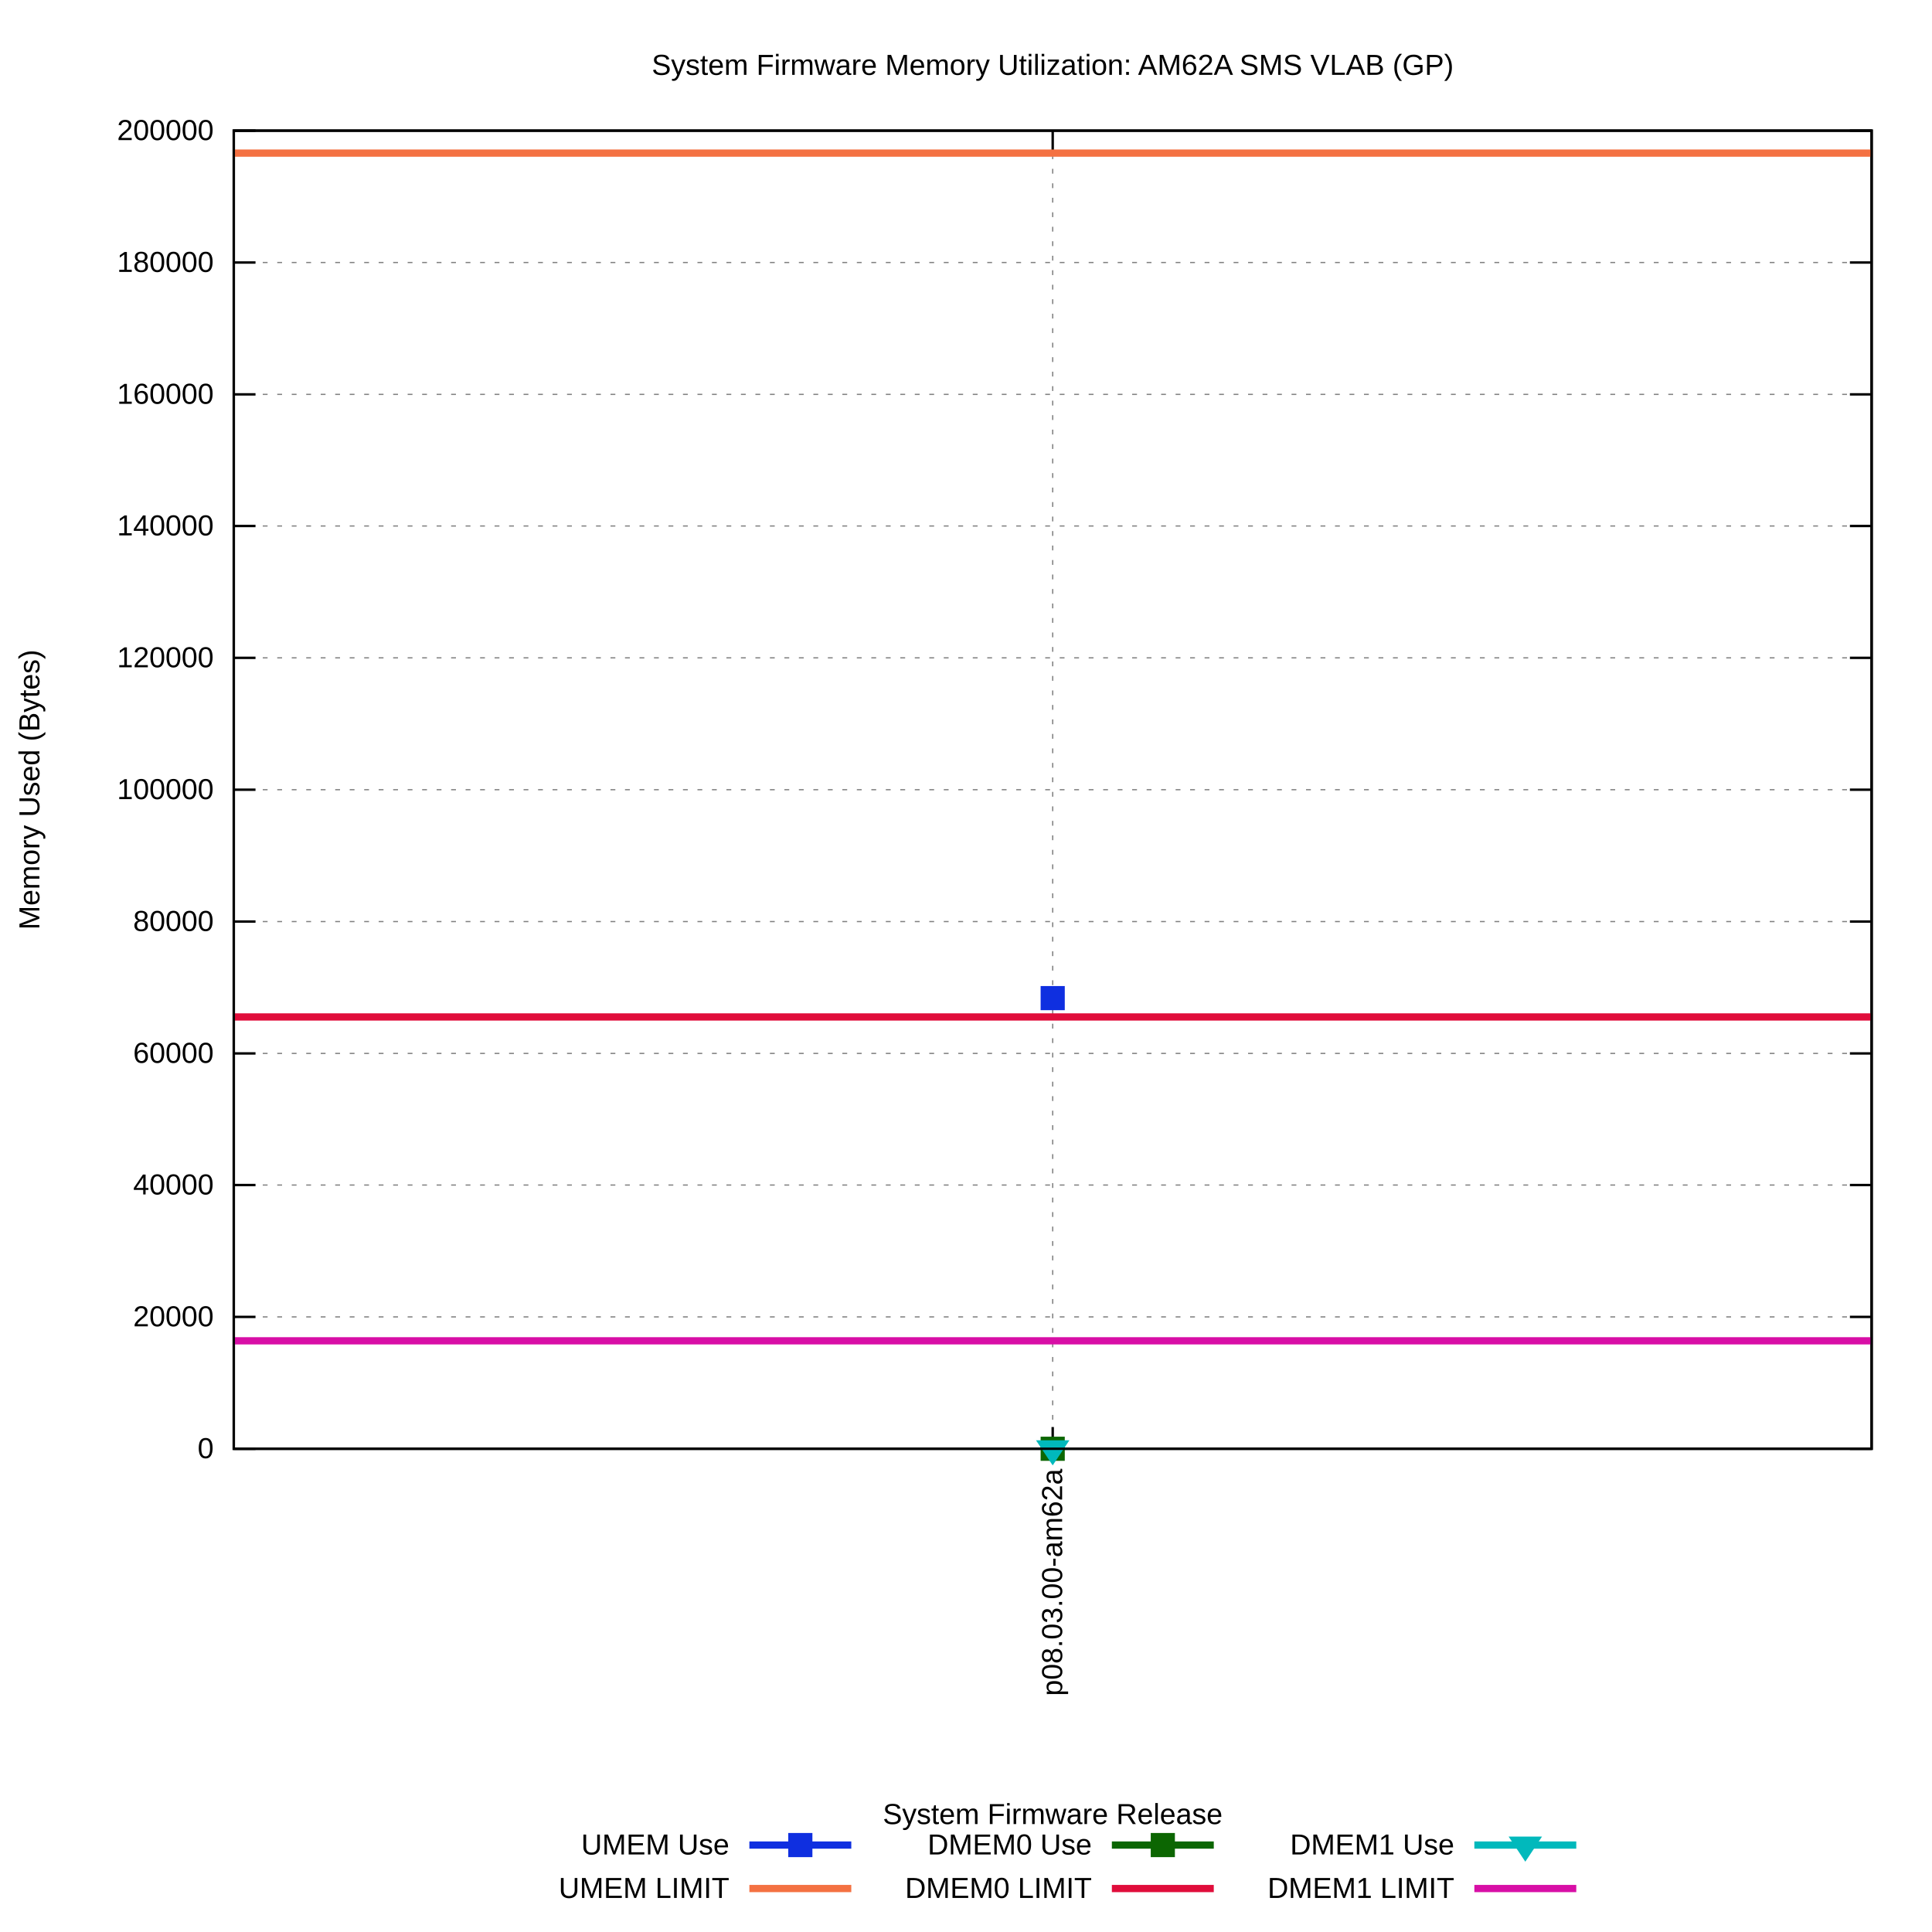
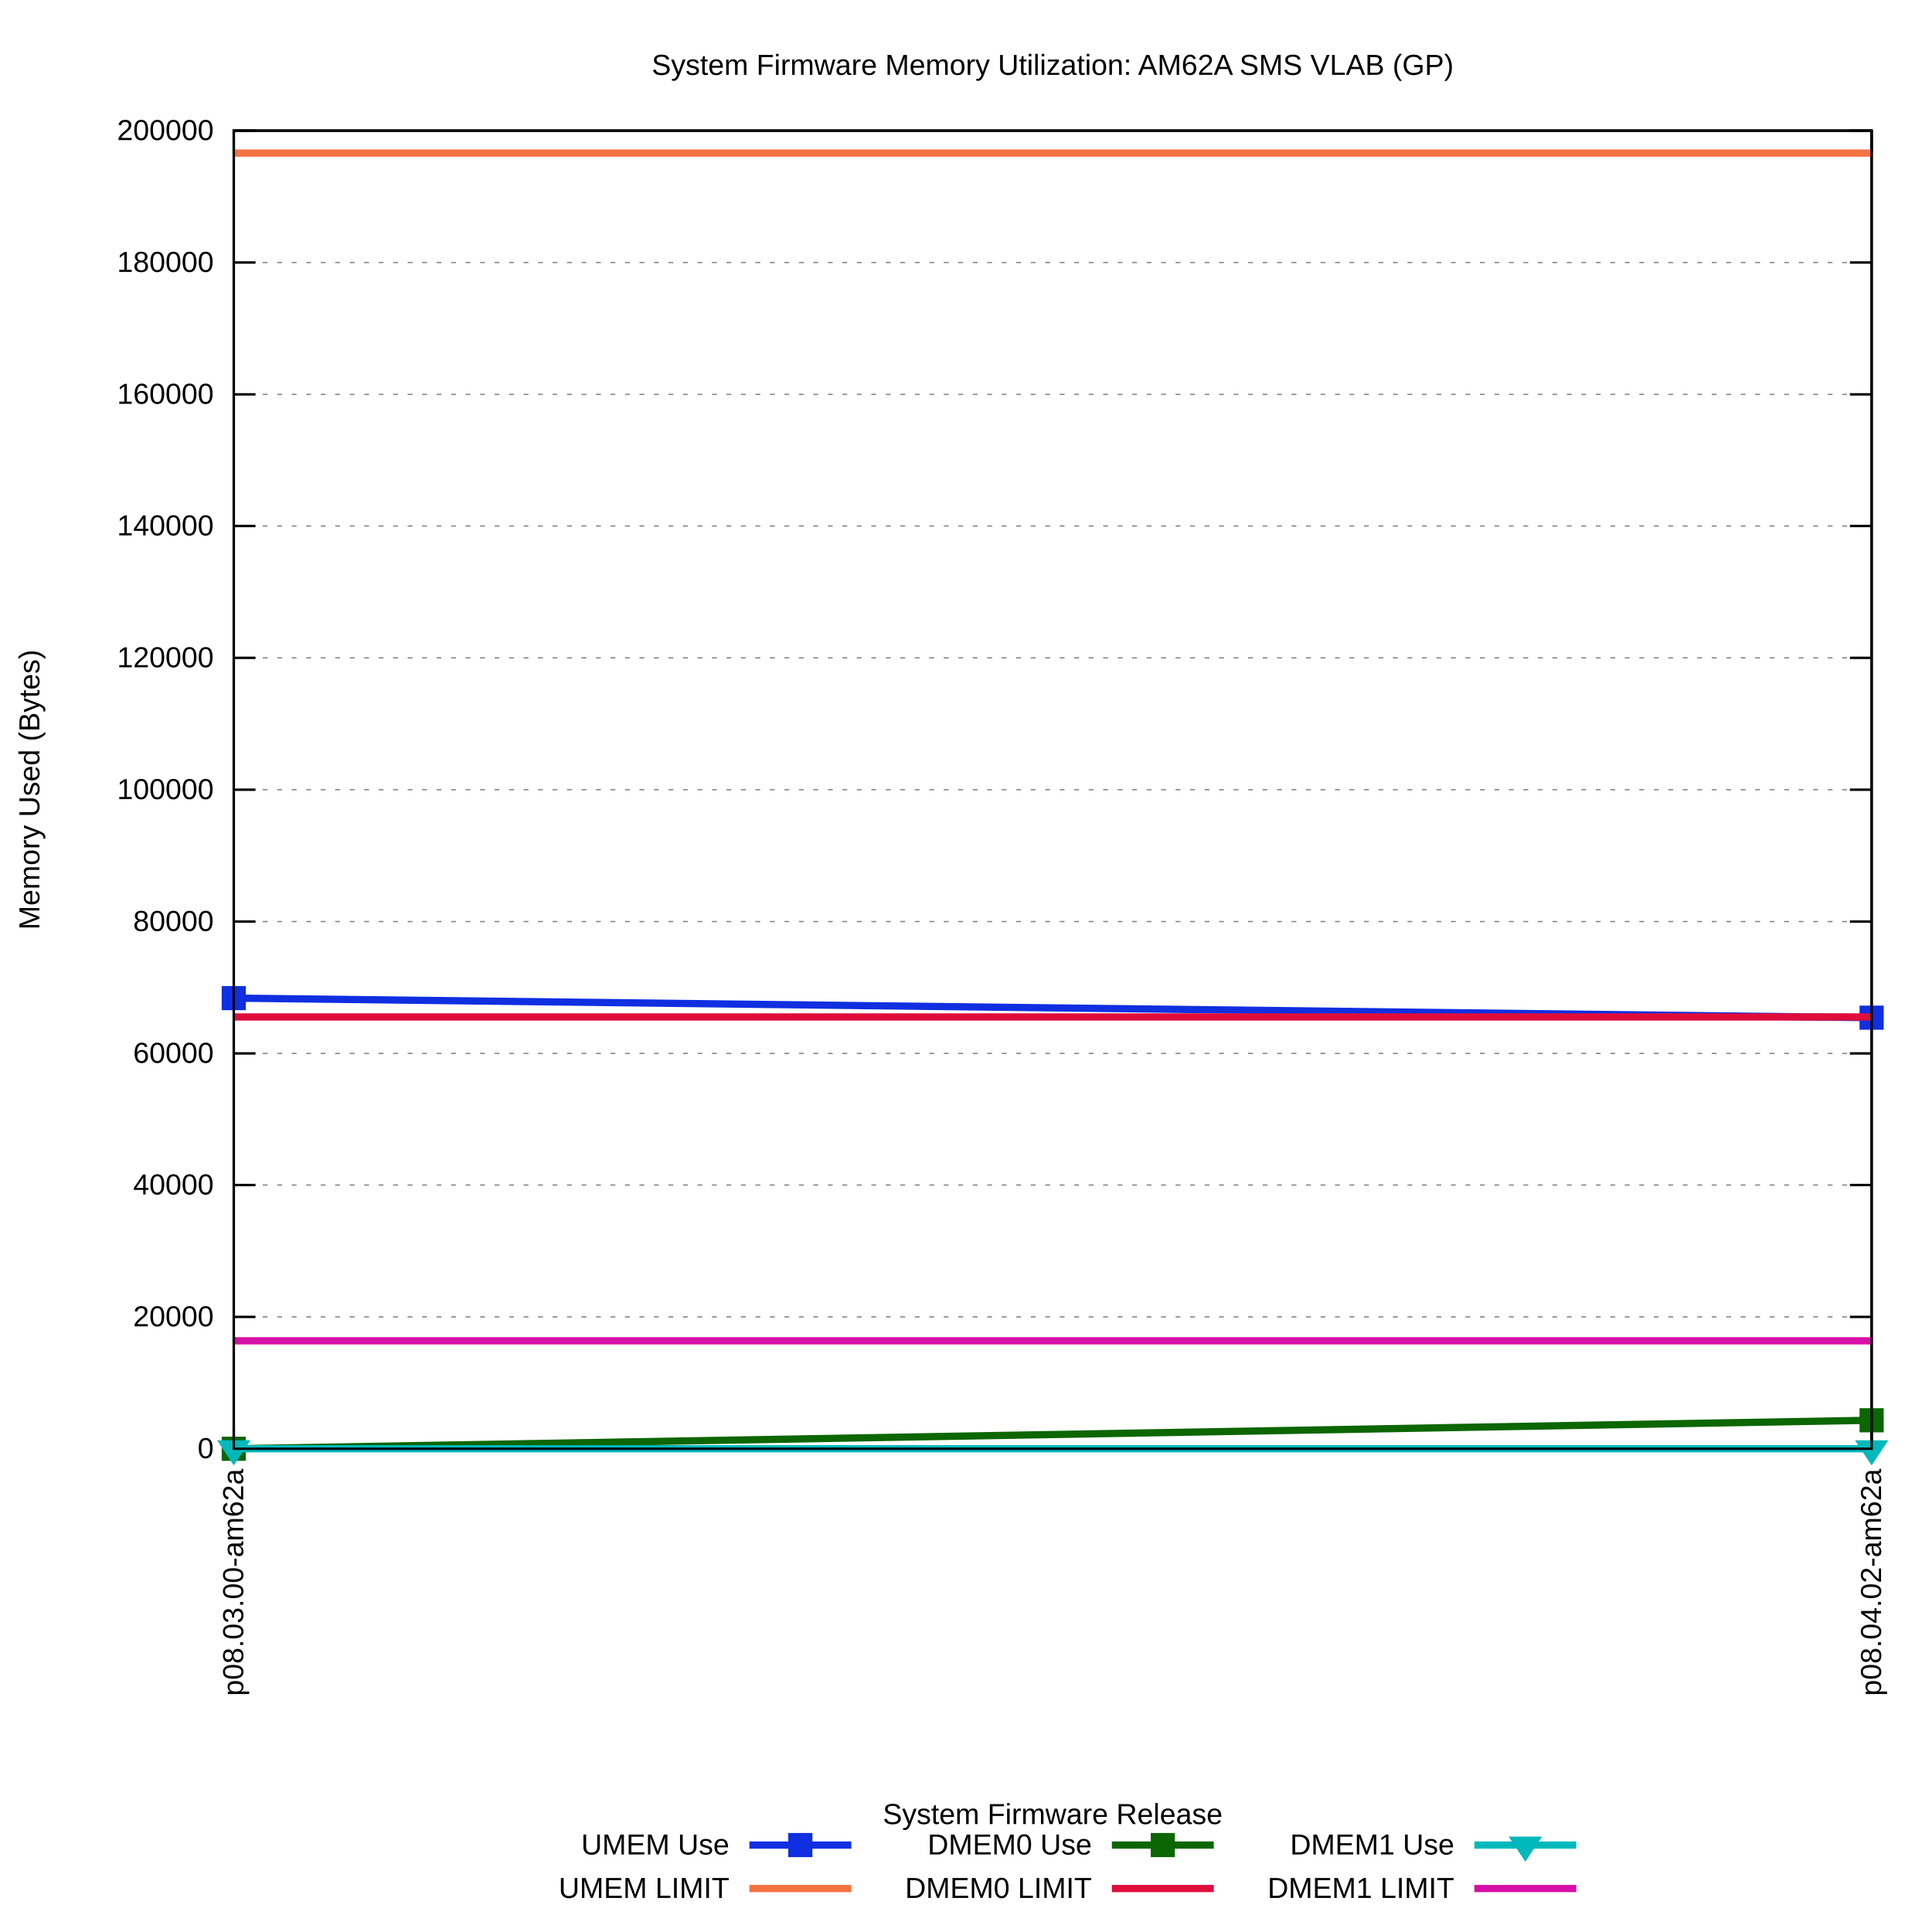
<svg xmlns="http://www.w3.org/2000/svg" xmlns:xlink="http://www.w3.org/1999/xlink" width="800" height="800" viewBox="0 0 800 800">
  <g id="gnuplot_canvas">
    <rect x="0" y="0" width="800" height="800" fill="none" />
    <defs>
      <circle id="gpDot" r="0.5" stroke-width="0.5" />
      <path id="gpPt0" stroke-width="0.222" stroke="currentColor" d="M-1,0 h2 M0,-1 v2" />
      <path id="gpPt1" stroke-width="0.222" stroke="currentColor" d="M-1,-1 L1,1 M1,-1 L-1,1" />
      <path id="gpPt2" stroke-width="0.222" stroke="currentColor" d="M-1,0 L1,0 M0,-1 L0,1 M-1,-1 L1,1 M-1,1 L1,-1" />
      <rect id="gpPt3" stroke-width="0.222" stroke="currentColor" x="-1" y="-1" width="2" height="2" />
      <rect id="gpPt4" stroke-width="0.222" stroke="currentColor" fill="currentColor" x="-1" y="-1" width="2" height="2" />
      <circle id="gpPt5" stroke-width="0.222" stroke="currentColor" cx="0" cy="0" r="1" />
      <use xlink:href="#gpPt5" id="gpPt6" fill="currentColor" stroke="none" />
      <path id="gpPt7" stroke-width="0.222" stroke="currentColor" d="M0,-1.33 L-1.33,0.67 L1.33,0.67 z" />
      <use xlink:href="#gpPt7" id="gpPt8" fill="currentColor" stroke="none" />
      <use xlink:href="#gpPt7" id="gpPt9" stroke="currentColor" transform="rotate(180)" />
      <use xlink:href="#gpPt9" id="gpPt10" fill="currentColor" stroke="none" />
      <use xlink:href="#gpPt3" id="gpPt11" stroke="currentColor" transform="rotate(45)" />
      <use xlink:href="#gpPt11" id="gpPt12" fill="currentColor" stroke="none" />
      <path id="gpPt13" stroke-width="0.222" stroke="currentColor" d="M0,1.330 L1.265,0.411 L0.782,-1.067 L-0.782,-1.076 L-1.265,0.411 z" />
      <use xlink:href="#gpPt13" id="gpPt14" fill="currentColor" stroke="none" />
      <filter id="textbox" filterUnits="objectBoundingBox" x="0" y="0" height="1" width="1">
        <feFlood flood-color="white" flood-opacity="1" result="bgnd" />
        <feComposite in="SourceGraphic" in2="bgnd" operator="atop" />
      </filter>
      <filter id="greybox" filterUnits="objectBoundingBox" x="0" y="0" height="1" width="1">
        <feFlood flood-color="lightgrey" flood-opacity="1" result="grey" />
        <feComposite in="SourceGraphic" in2="grey" operator="atop" />
      </filter>
    </defs>
    <g fill="none" color="white" stroke="currentColor" stroke-width="1.00" stroke-linecap="butt" stroke-linejoin="miter">
</g>
    <g fill="none" color="black" stroke="currentColor" stroke-width="1.00" stroke-linecap="butt" stroke-linejoin="miter">
</g>
    <g fill="none" color="black" stroke="black" stroke-width="0.50" stroke-linecap="butt" stroke-linejoin="miter">
</g>
    <g fill="none" color="gray" stroke="currentColor" stroke-width="0.50" stroke-linecap="butt" stroke-linejoin="miter">
      <path stroke="gray" stroke-dasharray="2,4" class="gridline" d="M96.8,599.9 L775.0,599.9  " />
    </g>
    <g fill="none" color="gray" stroke="gray" stroke-width="1.00" stroke-linecap="butt" stroke-linejoin="miter">
</g>
    <g fill="none" color="black" stroke="currentColor" stroke-width="1.00" stroke-linecap="butt" stroke-linejoin="miter">
      <path stroke="black" d="M96.8,599.9 L105.8,599.9 M775.0,599.9 L766.0,599.9  " />
      <g transform="translate(88.5,603.8)" stroke="none" fill="black" font-family="Arial" font-size="12.00" text-anchor="end">
        <text>
          <tspan font-family="Arial"> 0</tspan>
        </text>
      </g>
    </g>
    <g fill="none" color="black" stroke="currentColor" stroke-width="1.00" stroke-linecap="butt" stroke-linejoin="miter">
</g>
    <g fill="none" color="black" stroke="black" stroke-width="0.50" stroke-linecap="butt" stroke-linejoin="miter">
</g>
    <g fill="none" color="gray" stroke="currentColor" stroke-width="0.50" stroke-linecap="butt" stroke-linejoin="miter">
      <path stroke="gray" stroke-dasharray="2,4" class="gridline" d="M96.8,545.3 L775.0,545.3  " />
    </g>
    <g fill="none" color="gray" stroke="gray" stroke-width="1.00" stroke-linecap="butt" stroke-linejoin="miter">
</g>
    <g fill="none" color="black" stroke="currentColor" stroke-width="1.00" stroke-linecap="butt" stroke-linejoin="miter">
      <path stroke="black" d="M96.8,545.3 L105.8,545.3 M775.0,545.3 L766.0,545.3  " />
      <g transform="translate(88.5,549.2)" stroke="none" fill="black" font-family="Arial" font-size="12.00" text-anchor="end">
        <text>
          <tspan font-family="Arial"> 20000</tspan>
        </text>
      </g>
    </g>
    <g fill="none" color="black" stroke="currentColor" stroke-width="1.00" stroke-linecap="butt" stroke-linejoin="miter">
</g>
    <g fill="none" color="black" stroke="black" stroke-width="0.50" stroke-linecap="butt" stroke-linejoin="miter">
</g>
    <g fill="none" color="gray" stroke="currentColor" stroke-width="0.50" stroke-linecap="butt" stroke-linejoin="miter">
      <path stroke="gray" stroke-dasharray="2,4" class="gridline" d="M96.8,490.7 L775.0,490.7  " />
    </g>
    <g fill="none" color="gray" stroke="gray" stroke-width="1.00" stroke-linecap="butt" stroke-linejoin="miter">
</g>
    <g fill="none" color="black" stroke="currentColor" stroke-width="1.00" stroke-linecap="butt" stroke-linejoin="miter">
      <path stroke="black" d="M96.8,490.7 L105.8,490.7 M775.0,490.7 L766.0,490.7  " />
      <g transform="translate(88.5,494.6)" stroke="none" fill="black" font-family="Arial" font-size="12.00" text-anchor="end">
        <text>
          <tspan font-family="Arial"> 40000</tspan>
        </text>
      </g>
    </g>
    <g fill="none" color="black" stroke="currentColor" stroke-width="1.00" stroke-linecap="butt" stroke-linejoin="miter">
</g>
    <g fill="none" color="black" stroke="black" stroke-width="0.50" stroke-linecap="butt" stroke-linejoin="miter">
</g>
    <g fill="none" color="gray" stroke="currentColor" stroke-width="0.50" stroke-linecap="butt" stroke-linejoin="miter">
      <path stroke="gray" stroke-dasharray="2,4" class="gridline" d="M96.8,436.2 L775.0,436.2  " />
    </g>
    <g fill="none" color="gray" stroke="gray" stroke-width="1.00" stroke-linecap="butt" stroke-linejoin="miter">
</g>
    <g fill="none" color="black" stroke="currentColor" stroke-width="1.00" stroke-linecap="butt" stroke-linejoin="miter">
      <path stroke="black" d="M96.8,436.2 L105.8,436.2 M775.0,436.2 L766.0,436.2  " />
      <g transform="translate(88.5,440.1)" stroke="none" fill="black" font-family="Arial" font-size="12.00" text-anchor="end">
        <text>
          <tspan font-family="Arial"> 60000</tspan>
        </text>
      </g>
    </g>
    <g fill="none" color="black" stroke="currentColor" stroke-width="1.00" stroke-linecap="butt" stroke-linejoin="miter">
</g>
    <g fill="none" color="black" stroke="black" stroke-width="0.50" stroke-linecap="butt" stroke-linejoin="miter">
</g>
    <g fill="none" color="gray" stroke="currentColor" stroke-width="0.50" stroke-linecap="butt" stroke-linejoin="miter">
      <path stroke="gray" stroke-dasharray="2,4" class="gridline" d="M96.8,381.6 L775.0,381.6  " />
    </g>
    <g fill="none" color="gray" stroke="gray" stroke-width="1.00" stroke-linecap="butt" stroke-linejoin="miter">
</g>
    <g fill="none" color="black" stroke="currentColor" stroke-width="1.00" stroke-linecap="butt" stroke-linejoin="miter">
      <path stroke="black" d="M96.8,381.6 L105.8,381.6 M775.0,381.6 L766.0,381.6  " />
      <g transform="translate(88.5,385.5)" stroke="none" fill="black" font-family="Arial" font-size="12.00" text-anchor="end">
        <text>
          <tspan font-family="Arial"> 80000</tspan>
        </text>
      </g>
    </g>
    <g fill="none" color="black" stroke="currentColor" stroke-width="1.00" stroke-linecap="butt" stroke-linejoin="miter">
</g>
    <g fill="none" color="black" stroke="black" stroke-width="0.50" stroke-linecap="butt" stroke-linejoin="miter">
</g>
    <g fill="none" color="gray" stroke="currentColor" stroke-width="0.50" stroke-linecap="butt" stroke-linejoin="miter">
      <path stroke="gray" stroke-dasharray="2,4" class="gridline" d="M96.8,327.0 L775.0,327.0  " />
    </g>
    <g fill="none" color="gray" stroke="gray" stroke-width="1.00" stroke-linecap="butt" stroke-linejoin="miter">
</g>
    <g fill="none" color="black" stroke="currentColor" stroke-width="1.00" stroke-linecap="butt" stroke-linejoin="miter">
      <path stroke="black" d="M96.8,327.0 L105.8,327.0 M775.0,327.0 L766.0,327.0  " />
      <g transform="translate(88.5,330.9)" stroke="none" fill="black" font-family="Arial" font-size="12.00" text-anchor="end">
        <text>
          <tspan font-family="Arial"> 100000</tspan>
        </text>
      </g>
    </g>
    <g fill="none" color="black" stroke="currentColor" stroke-width="1.00" stroke-linecap="butt" stroke-linejoin="miter">
</g>
    <g fill="none" color="black" stroke="black" stroke-width="0.50" stroke-linecap="butt" stroke-linejoin="miter">
</g>
    <g fill="none" color="gray" stroke="currentColor" stroke-width="0.50" stroke-linecap="butt" stroke-linejoin="miter">
      <path stroke="gray" stroke-dasharray="2,4" class="gridline" d="M96.8,272.4 L775.0,272.4  " />
    </g>
    <g fill="none" color="gray" stroke="gray" stroke-width="1.00" stroke-linecap="butt" stroke-linejoin="miter">
</g>
    <g fill="none" color="black" stroke="currentColor" stroke-width="1.00" stroke-linecap="butt" stroke-linejoin="miter">
      <path stroke="black" d="M96.8,272.4 L105.8,272.4 M775.0,272.4 L766.0,272.4  " />
      <g transform="translate(88.5,276.3)" stroke="none" fill="black" font-family="Arial" font-size="12.00" text-anchor="end">
        <text>
          <tspan font-family="Arial"> 120000</tspan>
        </text>
      </g>
    </g>
    <g fill="none" color="black" stroke="currentColor" stroke-width="1.00" stroke-linecap="butt" stroke-linejoin="miter">
</g>
    <g fill="none" color="black" stroke="black" stroke-width="0.50" stroke-linecap="butt" stroke-linejoin="miter">
</g>
    <g fill="none" color="gray" stroke="currentColor" stroke-width="0.50" stroke-linecap="butt" stroke-linejoin="miter">
      <path stroke="gray" stroke-dasharray="2,4" class="gridline" d="M96.8,217.8 L775.0,217.8  " />
    </g>
    <g fill="none" color="gray" stroke="gray" stroke-width="1.00" stroke-linecap="butt" stroke-linejoin="miter">
</g>
    <g fill="none" color="black" stroke="currentColor" stroke-width="1.00" stroke-linecap="butt" stroke-linejoin="miter">
      <path stroke="black" d="M96.8,217.8 L105.8,217.8 M775.0,217.8 L766.0,217.8  " />
      <g transform="translate(88.5,221.7)" stroke="none" fill="black" font-family="Arial" font-size="12.00" text-anchor="end">
        <text>
          <tspan font-family="Arial"> 140000</tspan>
        </text>
      </g>
    </g>
    <g fill="none" color="black" stroke="currentColor" stroke-width="1.00" stroke-linecap="butt" stroke-linejoin="miter">
</g>
    <g fill="none" color="black" stroke="black" stroke-width="0.50" stroke-linecap="butt" stroke-linejoin="miter">
</g>
    <g fill="none" color="gray" stroke="currentColor" stroke-width="0.50" stroke-linecap="butt" stroke-linejoin="miter">
      <path stroke="gray" stroke-dasharray="2,4" class="gridline" d="M96.8,163.3 L775.0,163.3  " />
    </g>
    <g fill="none" color="gray" stroke="gray" stroke-width="1.00" stroke-linecap="butt" stroke-linejoin="miter">
</g>
    <g fill="none" color="black" stroke="currentColor" stroke-width="1.00" stroke-linecap="butt" stroke-linejoin="miter">
      <path stroke="black" d="M96.8,163.3 L105.8,163.3 M775.0,163.3 L766.0,163.3  " />
      <g transform="translate(88.5,167.2)" stroke="none" fill="black" font-family="Arial" font-size="12.00" text-anchor="end">
        <text>
          <tspan font-family="Arial"> 160000</tspan>
        </text>
      </g>
    </g>
    <g fill="none" color="black" stroke="currentColor" stroke-width="1.00" stroke-linecap="butt" stroke-linejoin="miter">
</g>
    <g fill="none" color="black" stroke="black" stroke-width="0.50" stroke-linecap="butt" stroke-linejoin="miter">
</g>
    <g fill="none" color="gray" stroke="currentColor" stroke-width="0.50" stroke-linecap="butt" stroke-linejoin="miter">
      <path stroke="gray" stroke-dasharray="2,4" class="gridline" d="M96.8,108.7 L775.0,108.7  " />
    </g>
    <g fill="none" color="gray" stroke="gray" stroke-width="1.00" stroke-linecap="butt" stroke-linejoin="miter">
</g>
    <g fill="none" color="black" stroke="currentColor" stroke-width="1.00" stroke-linecap="butt" stroke-linejoin="miter">
      <path stroke="black" d="M96.8,108.7 L105.8,108.7 M775.0,108.7 L766.0,108.7  " />
      <g transform="translate(88.5,112.6)" stroke="none" fill="black" font-family="Arial" font-size="12.00" text-anchor="end">
        <text>
          <tspan font-family="Arial"> 180000</tspan>
        </text>
      </g>
    </g>
    <g fill="none" color="black" stroke="currentColor" stroke-width="1.00" stroke-linecap="butt" stroke-linejoin="miter">
</g>
    <g fill="none" color="black" stroke="black" stroke-width="0.50" stroke-linecap="butt" stroke-linejoin="miter">
</g>
    <g fill="none" color="gray" stroke="currentColor" stroke-width="0.50" stroke-linecap="butt" stroke-linejoin="miter">
      <path stroke="gray" stroke-dasharray="2,4" class="gridline" d="M96.8,54.1 L775.0,54.1  " />
    </g>
    <g fill="none" color="gray" stroke="gray" stroke-width="1.00" stroke-linecap="butt" stroke-linejoin="miter">
</g>
    <g fill="none" color="black" stroke="currentColor" stroke-width="1.00" stroke-linecap="butt" stroke-linejoin="miter">
      <path stroke="black" d="M96.8,54.1 L105.8,54.1 M775.0,54.1 L766.0,54.1  " />
      <g transform="translate(88.5,58.0)" stroke="none" fill="black" font-family="Arial" font-size="12.00" text-anchor="end">
        <text>
          <tspan font-family="Arial"> 200000</tspan>
        </text>
      </g>
    </g>
    <g fill="none" color="black" stroke="currentColor" stroke-width="1.00" stroke-linecap="butt" stroke-linejoin="miter">
</g>
    <g fill="none" color="black" stroke="black" stroke-width="0.50" stroke-linecap="butt" stroke-linejoin="miter">
</g>
    <g fill="none" color="gray" stroke="currentColor" stroke-width="0.50" stroke-linecap="butt" stroke-linejoin="miter">
-       <path stroke="gray" stroke-dasharray="2,4" class="gridline" d="M435.9,599.9 L435.9,54.1  " />
-     </g>
-     <g fill="none" color="gray" stroke="gray" stroke-width="1.00" stroke-linecap="butt" stroke-linejoin="miter">
- </g>
-     <g fill="none" color="black" stroke="currentColor" stroke-width="1.00" stroke-linecap="butt" stroke-linejoin="miter">
-       <path stroke="black" d="M435.9,599.9 L435.9,590.9 M435.9,54.1 L435.9,63.1  " />
-       <g transform="translate(439.8,608.2) rotate(270)" stroke="none" fill="black" font-family="Arial" font-size="12.00" text-anchor="end">
+       <path stroke="gray" stroke-dasharray="2,4" class="gridline" d="M96.8,599.9 L96.8,54.1  " />
+     </g>
+     <g fill="none" color="gray" stroke="gray" stroke-width="1.00" stroke-linecap="butt" stroke-linejoin="miter">
+ </g>
+     <g fill="none" color="black" stroke="currentColor" stroke-width="1.00" stroke-linecap="butt" stroke-linejoin="miter">
+       <path stroke="black" d="M96.8,599.9 L96.8,590.9 M96.8,54.1 L96.8,63.1  " />
+       <g transform="translate(100.7,608.2) rotate(270)" stroke="none" fill="black" font-family="Arial" font-size="12.00" text-anchor="end">
        <text>
          <tspan font-family="Arial">p08.03.00-am62a</tspan>
+         </text>
+       </g>
+     </g>
+     <g fill="none" color="black" stroke="currentColor" stroke-width="1.00" stroke-linecap="butt" stroke-linejoin="miter">
+ </g>
+     <g fill="none" color="black" stroke="black" stroke-width="0.50" stroke-linecap="butt" stroke-linejoin="miter">
+ </g>
+     <g fill="none" color="gray" stroke="currentColor" stroke-width="0.50" stroke-linecap="butt" stroke-linejoin="miter">
+       <path stroke="gray" stroke-dasharray="2,4" class="gridline" d="M775.0,599.9 L775.0,54.1  " />
+     </g>
+     <g fill="none" color="gray" stroke="gray" stroke-width="1.00" stroke-linecap="butt" stroke-linejoin="miter">
+ </g>
+     <g fill="none" color="black" stroke="currentColor" stroke-width="1.00" stroke-linecap="butt" stroke-linejoin="miter">
+       <path stroke="black" d="M775.0,599.9 L775.0,590.9 M775.0,54.1 L775.0,63.1  " />
+       <g transform="translate(778.9,608.2) rotate(270)" stroke="none" fill="black" font-family="Arial" font-size="12.00" text-anchor="end">
+         <text>
+           <tspan font-family="Arial">p08.04.02-am62a</tspan>
        </text>
      </g>
    </g>
    <g fill="none" color="black" stroke="currentColor" stroke-width="1.00" stroke-linecap="butt" stroke-linejoin="miter">
</g>
    <g fill="none" color="black" stroke="currentColor" stroke-width="1.00" stroke-linecap="butt" stroke-linejoin="miter">
      <path stroke="black" d="M96.8,54.1 L96.8,599.9 L775.0,599.9 L775.0,54.1 L96.8,54.1 Z  " />
    </g>
    <g fill="none" color="black" stroke="currentColor" stroke-width="1.00" stroke-linecap="butt" stroke-linejoin="miter">
      <g transform="translate(16.3,327.0) rotate(270)" stroke="none" fill="black" font-family="Arial" font-size="12.00" text-anchor="middle">
        <text>
          <tspan font-family="Arial">Memory Used (Bytes)</tspan>
        </text>
      </g>
    </g>
    <g fill="none" color="black" stroke="currentColor" stroke-width="1.00" stroke-linecap="butt" stroke-linejoin="miter">
      <g transform="translate(435.9,755.3)" stroke="none" fill="black" font-family="Arial" font-size="12.00" text-anchor="middle">
        <text>
          <tspan font-family="Arial">System Firmware Release</tspan>
        </text>
      </g>
    </g>
    <g fill="none" color="black" stroke="currentColor" stroke-width="1.00" stroke-linecap="butt" stroke-linejoin="miter">
      <g transform="translate(435.9,31.0)" stroke="none" fill="black" font-family="Arial" font-size="12.00" text-anchor="middle">
        <text>
          <tspan font-family="Arial">System Firmware Memory Utilization: AM62A SMS VLAB (GP)</tspan>
        </text>
      </g>
    </g>
    <g id="gnuplot_plot_1">
      <g fill="none" color="white" stroke="black" stroke-width="3.00" stroke-linecap="butt" stroke-linejoin="miter">
</g>
      <g fill="none" color="black" stroke="currentColor" stroke-width="3.00" stroke-linecap="butt" stroke-linejoin="miter">
        <g transform="translate(302.0,767.9)" stroke="none" fill="black" font-family="Arial" font-size="12.00" text-anchor="end">
          <text>
            <tspan font-family="Arial">UMEM Use</tspan>
          </text>
        </g>
      </g>
      <g fill="none" color="black" stroke="currentColor" stroke-width="3.00" stroke-linecap="butt" stroke-linejoin="miter">
-         <path stroke="rgb( 15,  47, 224)" d="M310.3,764.0 L352.5,764.0 M435.9,413.3  " />
-         <use xlink:href="#gpPt4" transform="translate(435.9,413.3) scale(4.50)" color="rgb( 15,  47, 224)" />
+         <path stroke="rgb( 15,  47, 224)" d="M310.3,764.0 L352.5,764.0 M96.8,413.3 L775.0,421.4  " />
+         <use xlink:href="#gpPt4" transform="translate(96.8,413.3) scale(4.50)" color="rgb( 15,  47, 224)" />
+         <use xlink:href="#gpPt4" transform="translate(775.0,421.4) scale(4.50)" color="rgb( 15,  47, 224)" />
        <use xlink:href="#gpPt4" transform="translate(331.4,764.0) scale(4.50)" color="rgb( 15,  47, 224)" />
      </g>
    </g>
    <g id="gnuplot_plot_2">
      <g fill="none" color="black" stroke="currentColor" stroke-width="3.00" stroke-linecap="butt" stroke-linejoin="miter">
        <g transform="translate(302.0,785.9)" stroke="none" fill="black" font-family="Arial" font-size="12.00" text-anchor="end">
          <text>
            <tspan font-family="Arial">UMEM LIMIT</tspan>
          </text>
        </g>
      </g>
      <g fill="none" color="black" stroke="currentColor" stroke-width="3.00" stroke-linecap="butt" stroke-linejoin="miter">
        <path stroke="rgb(244, 113,  66)" d="M310.3,782.0 L352.5,782.0 M96.8,63.4 L103.7,63.4 L110.5,63.4 L117.4,63.4 L124.2,63.4 L131.1,63.4   L137.9,63.4 L144.8,63.4 L151.6,63.4 L158.5,63.4 L165.3,63.4 L172.2,63.4 L179.0,63.4 L185.9,63.4   L192.7,63.4 L199.6,63.4 L206.4,63.4 L213.3,63.4 L220.1,63.4 L227.0,63.4 L233.8,63.4 L240.7,63.4   L247.5,63.4 L254.4,63.4 L261.2,63.4 L268.1,63.4 L274.9,63.4 L281.8,63.4 L288.6,63.4 L295.5,63.4   L302.3,63.4 L309.2,63.4 L316.0,63.4 L322.9,63.4 L329.7,63.4 L336.6,63.4 L343.4,63.4 L350.3,63.4   L357.1,63.4 L364.0,63.4 L370.8,63.4 L377.7,63.4 L384.5,63.4 L391.4,63.4 L398.2,63.4 L405.1,63.4   L411.9,63.4 L418.8,63.4 L425.6,63.4 L432.5,63.4 L439.3,63.4 L446.2,63.4 L453.0,63.4 L459.9,63.4   L466.7,63.4 L473.6,63.4 L480.4,63.4 L487.3,63.4 L494.1,63.4 L501.0,63.4 L507.8,63.4 L514.7,63.4   L521.5,63.4 L528.4,63.4 L535.2,63.4 L542.1,63.4 L548.9,63.4 L555.8,63.4 L562.6,63.4 L569.5,63.4   L576.3,63.4 L583.2,63.4 L590.0,63.4 L596.9,63.4 L603.7,63.4 L610.6,63.4 L617.4,63.4 L624.3,63.4   L631.1,63.4 L638.0,63.4 L644.8,63.4 L651.7,63.4 L658.5,63.4 L665.4,63.4 L672.2,63.4 L679.1,63.4   L685.9,63.4 L692.8,63.4 L699.6,63.4 L706.5,63.4 L713.3,63.4 L720.2,63.4 L727.0,63.4 L733.9,63.4   L740.7,63.4 L747.6,63.4 L754.4,63.4 L761.3,63.4 L768.1,63.4 L775.0,63.4  " />
      </g>
    </g>
    <g id="gnuplot_plot_3">
      <g fill="none" color="black" stroke="currentColor" stroke-width="3.00" stroke-linecap="butt" stroke-linejoin="miter">
        <g transform="translate(452.1,767.9)" stroke="none" fill="black" font-family="Arial" font-size="12.00" text-anchor="end">
          <text>
            <tspan font-family="Arial">DMEM0 Use</tspan>
          </text>
        </g>
      </g>
      <g fill="none" color="black" stroke="currentColor" stroke-width="3.00" stroke-linecap="butt" stroke-linejoin="miter">
-         <path stroke="rgb( 12, 102,   2)" d="M460.4,764.0 L502.6,764.0 M435.9,599.9  " />
-         <use xlink:href="#gpPt4" transform="translate(435.9,599.9) scale(4.50)" color="rgb( 12, 102,   2)" />
+         <path stroke="rgb( 12, 102,   2)" d="M460.4,764.0 L502.6,764.0 M96.8,599.9 L775.0,588.1  " />
+         <use xlink:href="#gpPt4" transform="translate(96.8,599.9) scale(4.50)" color="rgb( 12, 102,   2)" />
+         <use xlink:href="#gpPt4" transform="translate(775.0,588.1) scale(4.50)" color="rgb( 12, 102,   2)" />
        <use xlink:href="#gpPt4" transform="translate(481.5,764.0) scale(4.50)" color="rgb( 12, 102,   2)" />
      </g>
    </g>
    <g id="gnuplot_plot_4">
      <g fill="none" color="black" stroke="currentColor" stroke-width="3.00" stroke-linecap="butt" stroke-linejoin="miter">
        <g transform="translate(452.1,785.9)" stroke="none" fill="black" font-family="Arial" font-size="12.00" text-anchor="end">
          <text>
            <tspan font-family="Arial">DMEM0 LIMIT</tspan>
          </text>
        </g>
      </g>
      <g fill="none" color="black" stroke="currentColor" stroke-width="3.00" stroke-linecap="butt" stroke-linejoin="miter">
        <path stroke="rgb(224,  13,  59)" d="M460.4,782.0 L502.6,782.0 M96.8,421.1 L103.7,421.1 L110.5,421.1 L117.4,421.1 L124.2,421.1 L131.1,421.1   L137.9,421.1 L144.8,421.1 L151.6,421.1 L158.5,421.1 L165.3,421.1 L172.2,421.1 L179.0,421.1 L185.9,421.1   L192.7,421.1 L199.6,421.1 L206.4,421.1 L213.3,421.1 L220.1,421.1 L227.0,421.1 L233.8,421.1 L240.7,421.1   L247.5,421.1 L254.4,421.1 L261.2,421.1 L268.1,421.1 L274.9,421.1 L281.8,421.1 L288.6,421.1 L295.5,421.1   L302.3,421.1 L309.2,421.1 L316.0,421.1 L322.9,421.1 L329.7,421.1 L336.6,421.1 L343.4,421.1 L350.3,421.1   L357.1,421.1 L364.0,421.1 L370.8,421.1 L377.7,421.1 L384.5,421.1 L391.4,421.1 L398.2,421.1 L405.1,421.1   L411.9,421.1 L418.8,421.1 L425.6,421.1 L432.5,421.1 L439.3,421.1 L446.2,421.1 L453.0,421.1 L459.9,421.1   L466.7,421.1 L473.6,421.1 L480.4,421.1 L487.3,421.1 L494.1,421.1 L501.0,421.1 L507.8,421.1 L514.7,421.1   L521.5,421.1 L528.4,421.1 L535.2,421.1 L542.1,421.1 L548.9,421.1 L555.8,421.1 L562.6,421.1 L569.5,421.1   L576.3,421.1 L583.2,421.1 L590.0,421.1 L596.9,421.1 L603.7,421.1 L610.6,421.1 L617.4,421.1 L624.3,421.1   L631.1,421.1 L638.0,421.1 L644.8,421.1 L651.7,421.1 L658.5,421.1 L665.4,421.1 L672.2,421.1 L679.1,421.1   L685.9,421.1 L692.8,421.1 L699.6,421.1 L706.5,421.1 L713.3,421.1 L720.2,421.1 L727.0,421.1 L733.9,421.1   L740.7,421.1 L747.6,421.1 L754.4,421.1 L761.3,421.1 L768.1,421.1 L775.0,421.1  " />
      </g>
    </g>
    <g id="gnuplot_plot_5">
      <g fill="none" color="black" stroke="currentColor" stroke-width="3.00" stroke-linecap="butt" stroke-linejoin="miter">
        <g transform="translate(602.2,767.9)" stroke="none" fill="black" font-family="Arial" font-size="12.00" text-anchor="end">
          <text>
            <tspan font-family="Arial">DMEM1 Use</tspan>
          </text>
        </g>
      </g>
      <g fill="none" color="black" stroke="currentColor" stroke-width="3.00" stroke-linecap="butt" stroke-linejoin="miter">
-         <path stroke="rgb(  1, 185, 188)" d="M610.5,764.0 L652.7,764.0 M435.9,599.9  " />
-         <use xlink:href="#gpPt10" transform="translate(435.9,599.9) scale(4.50)" color="rgb(  1, 185, 188)" />
+         <path stroke="rgb(  1, 185, 188)" d="M610.5,764.0 L652.7,764.0 M96.8,599.9 L775.0,599.9  " />
+         <use xlink:href="#gpPt10" transform="translate(96.8,599.9) scale(4.50)" color="rgb(  1, 185, 188)" />
+         <use xlink:href="#gpPt10" transform="translate(775.0,599.9) scale(4.50)" color="rgb(  1, 185, 188)" />
        <use xlink:href="#gpPt10" transform="translate(631.6,764.0) scale(4.50)" color="rgb(  1, 185, 188)" />
      </g>
    </g>
    <g id="gnuplot_plot_6">
      <g fill="none" color="black" stroke="currentColor" stroke-width="3.00" stroke-linecap="butt" stroke-linejoin="miter">
        <g transform="translate(602.2,785.9)" stroke="none" fill="black" font-family="Arial" font-size="12.00" text-anchor="end">
          <text>
            <tspan font-family="Arial">DMEM1 LIMIT</tspan>
          </text>
        </g>
      </g>
      <g fill="none" color="black" stroke="currentColor" stroke-width="3.00" stroke-linecap="butt" stroke-linejoin="miter">
        <path stroke="rgb(216,  15, 166)" d="M610.5,782.0 L652.7,782.0 M96.8,555.2 L103.7,555.2 L110.5,555.2 L117.4,555.2 L124.2,555.2 L131.1,555.2   L137.9,555.2 L144.8,555.2 L151.6,555.2 L158.5,555.2 L165.3,555.2 L172.2,555.2 L179.0,555.2 L185.9,555.2   L192.7,555.2 L199.6,555.2 L206.4,555.2 L213.3,555.2 L220.1,555.2 L227.0,555.2 L233.8,555.2 L240.7,555.2   L247.5,555.2 L254.4,555.2 L261.2,555.2 L268.1,555.2 L274.9,555.2 L281.8,555.2 L288.6,555.2 L295.5,555.2   L302.3,555.2 L309.2,555.2 L316.0,555.2 L322.9,555.2 L329.7,555.2 L336.6,555.2 L343.4,555.2 L350.3,555.2   L357.1,555.2 L364.0,555.2 L370.8,555.2 L377.7,555.2 L384.5,555.2 L391.4,555.2 L398.2,555.2 L405.1,555.2   L411.9,555.2 L418.8,555.2 L425.6,555.2 L432.5,555.2 L439.3,555.2 L446.2,555.2 L453.0,555.2 L459.9,555.2   L466.7,555.2 L473.6,555.2 L480.4,555.2 L487.3,555.2 L494.1,555.2 L501.0,555.2 L507.8,555.2 L514.7,555.2   L521.5,555.2 L528.4,555.2 L535.2,555.2 L542.1,555.2 L548.9,555.2 L555.8,555.2 L562.6,555.2 L569.5,555.2   L576.3,555.2 L583.2,555.2 L590.0,555.2 L596.9,555.2 L603.7,555.2 L610.6,555.2 L617.4,555.2 L624.3,555.2   L631.1,555.2 L638.0,555.2 L644.8,555.2 L651.7,555.2 L658.5,555.2 L665.4,555.2 L672.2,555.2 L679.1,555.2   L685.9,555.2 L692.8,555.2 L699.6,555.2 L706.5,555.2 L713.3,555.2 L720.2,555.2 L727.0,555.2 L733.9,555.2   L740.7,555.2 L747.6,555.2 L754.4,555.2 L761.3,555.2 L768.1,555.2 L775.0,555.2  " />
      </g>
    </g>
    <g fill="none" color="white" stroke="rgb(216,  15, 166)" stroke-width="2.00" stroke-linecap="butt" stroke-linejoin="miter">
</g>
    <g fill="none" color="black" stroke="currentColor" stroke-width="2.00" stroke-linecap="butt" stroke-linejoin="miter">
</g>
    <g fill="none" color="black" stroke="black" stroke-width="1.00" stroke-linecap="butt" stroke-linejoin="miter">
</g>
    <g fill="none" color="black" stroke="currentColor" stroke-width="1.00" stroke-linecap="butt" stroke-linejoin="miter">
      <path stroke="black" d="M96.8,54.1 L96.8,599.9 L775.0,599.9 L775.0,54.1 L96.8,54.1 Z  " />
    </g>
    <g fill="none" color="black" stroke="currentColor" stroke-width="1.00" stroke-linecap="butt" stroke-linejoin="miter">
</g>
  </g>
</svg>
